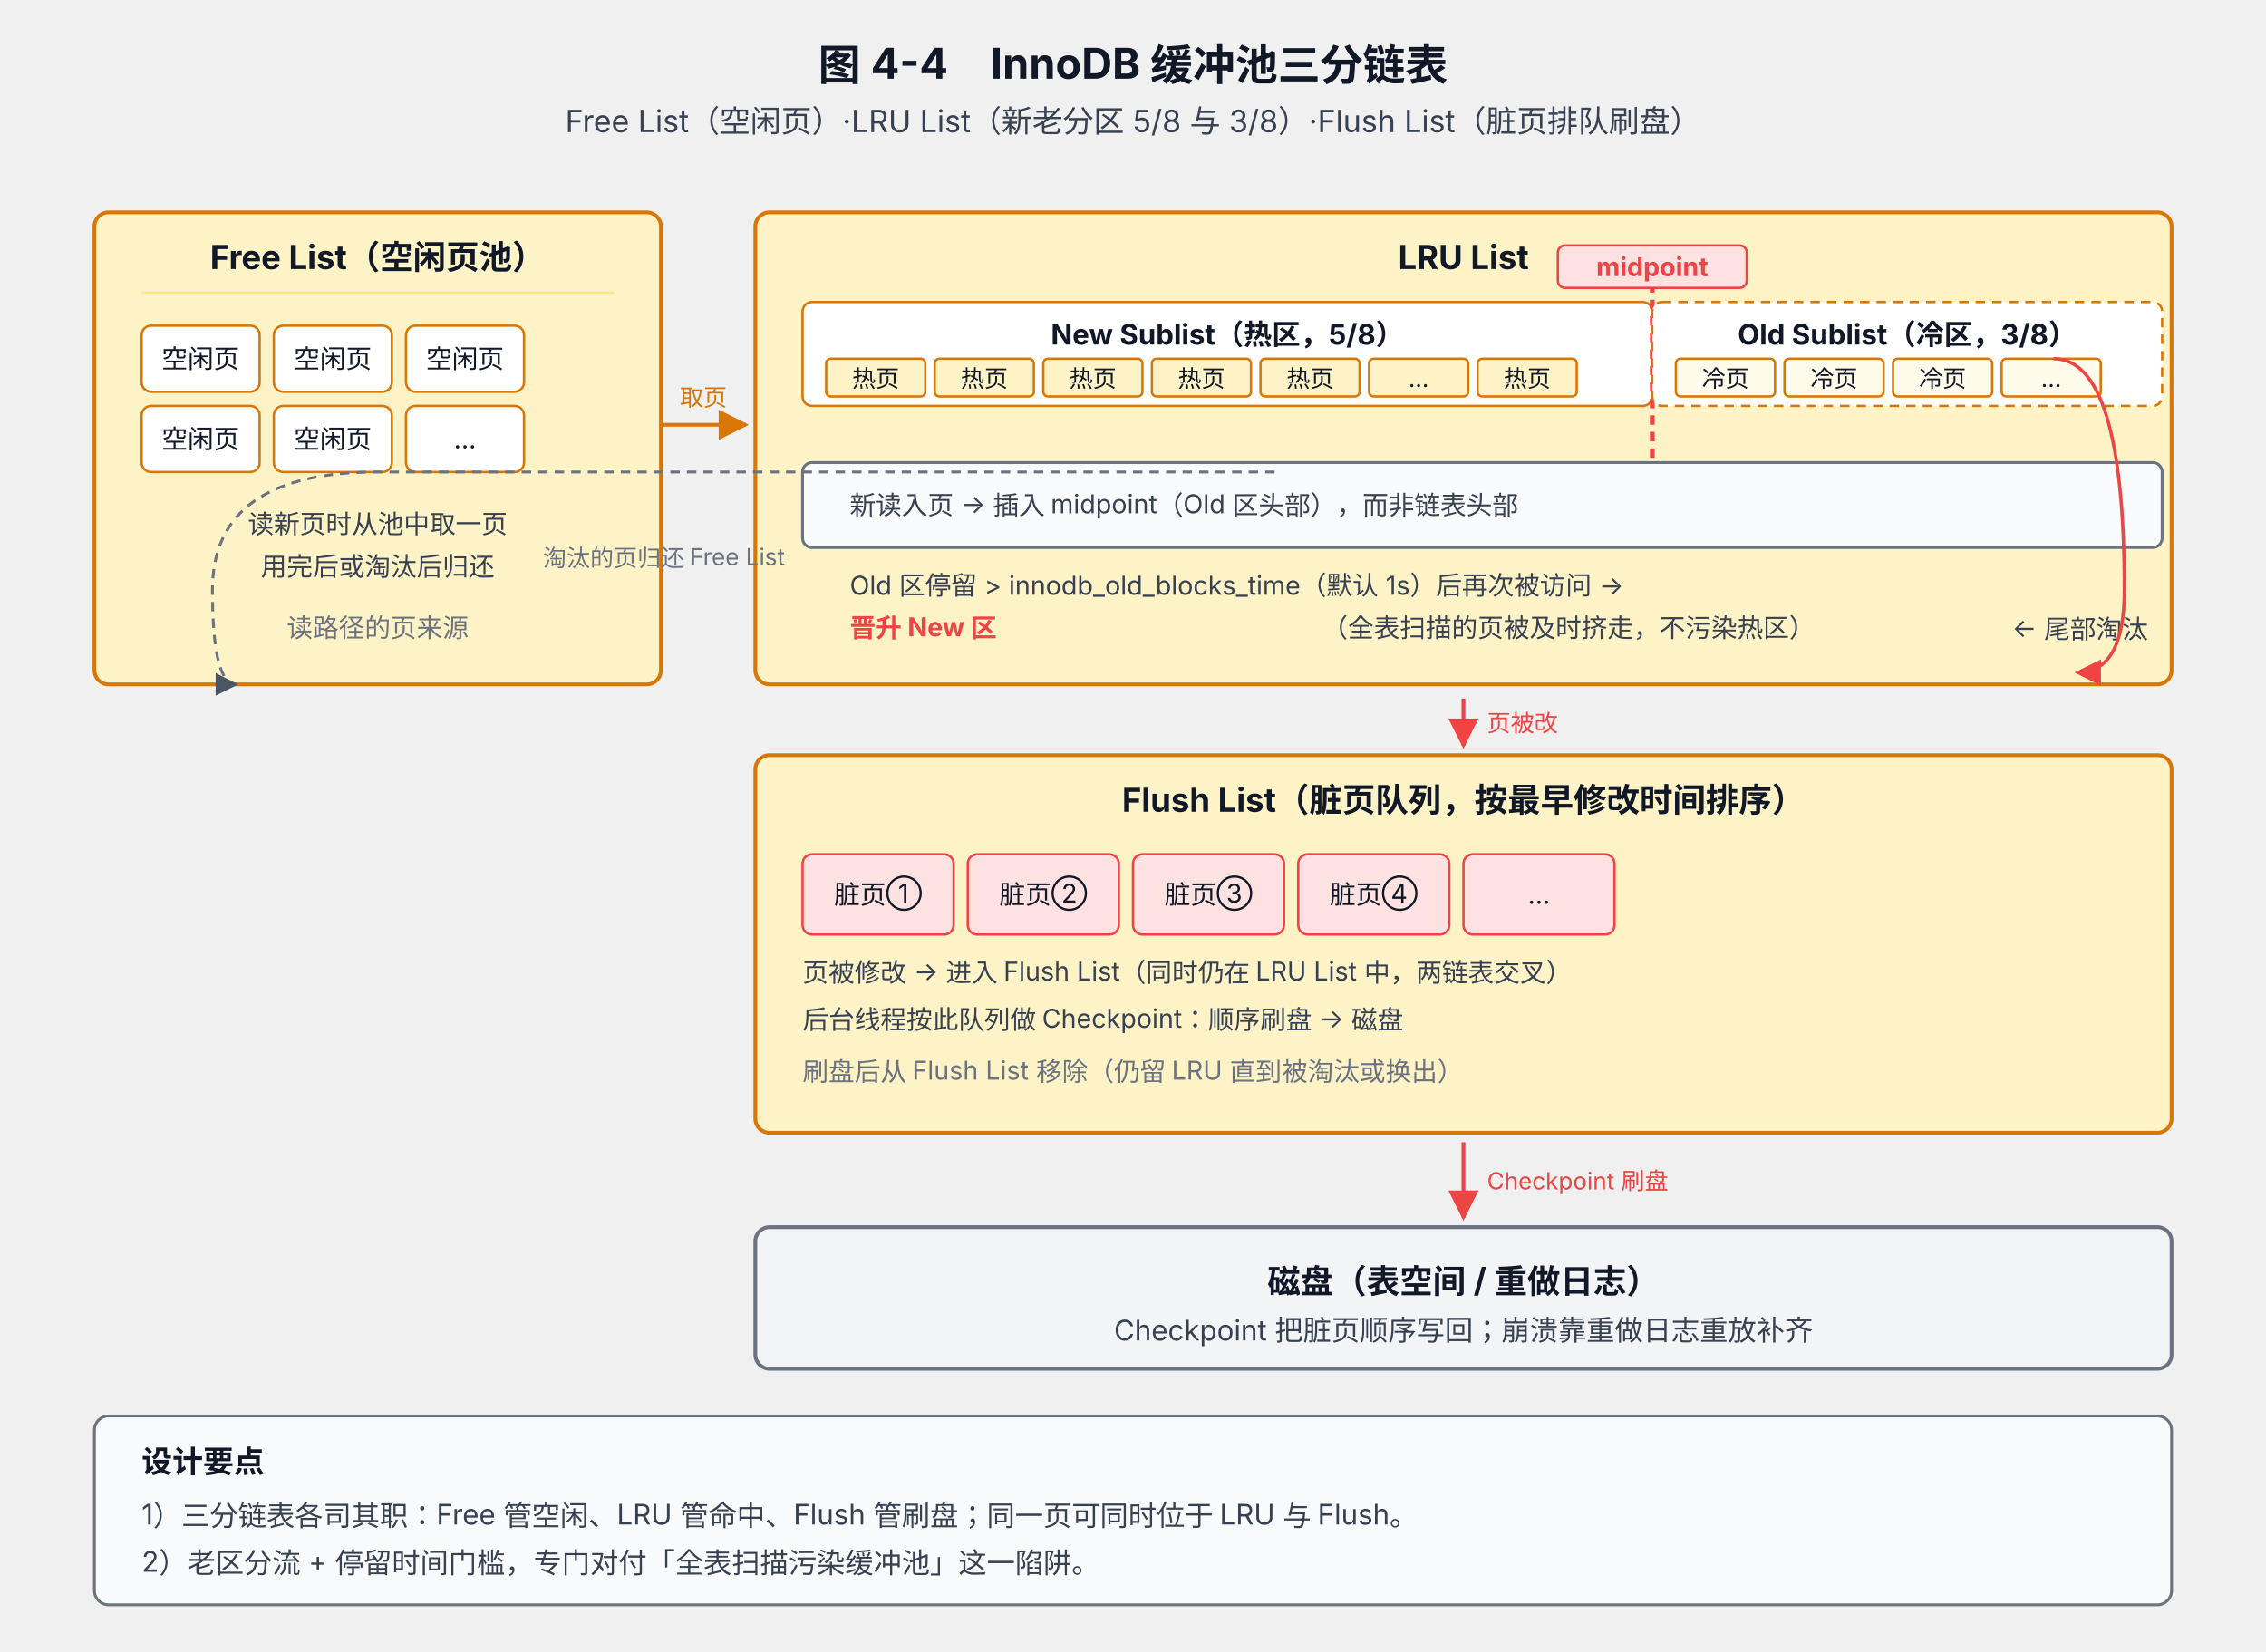
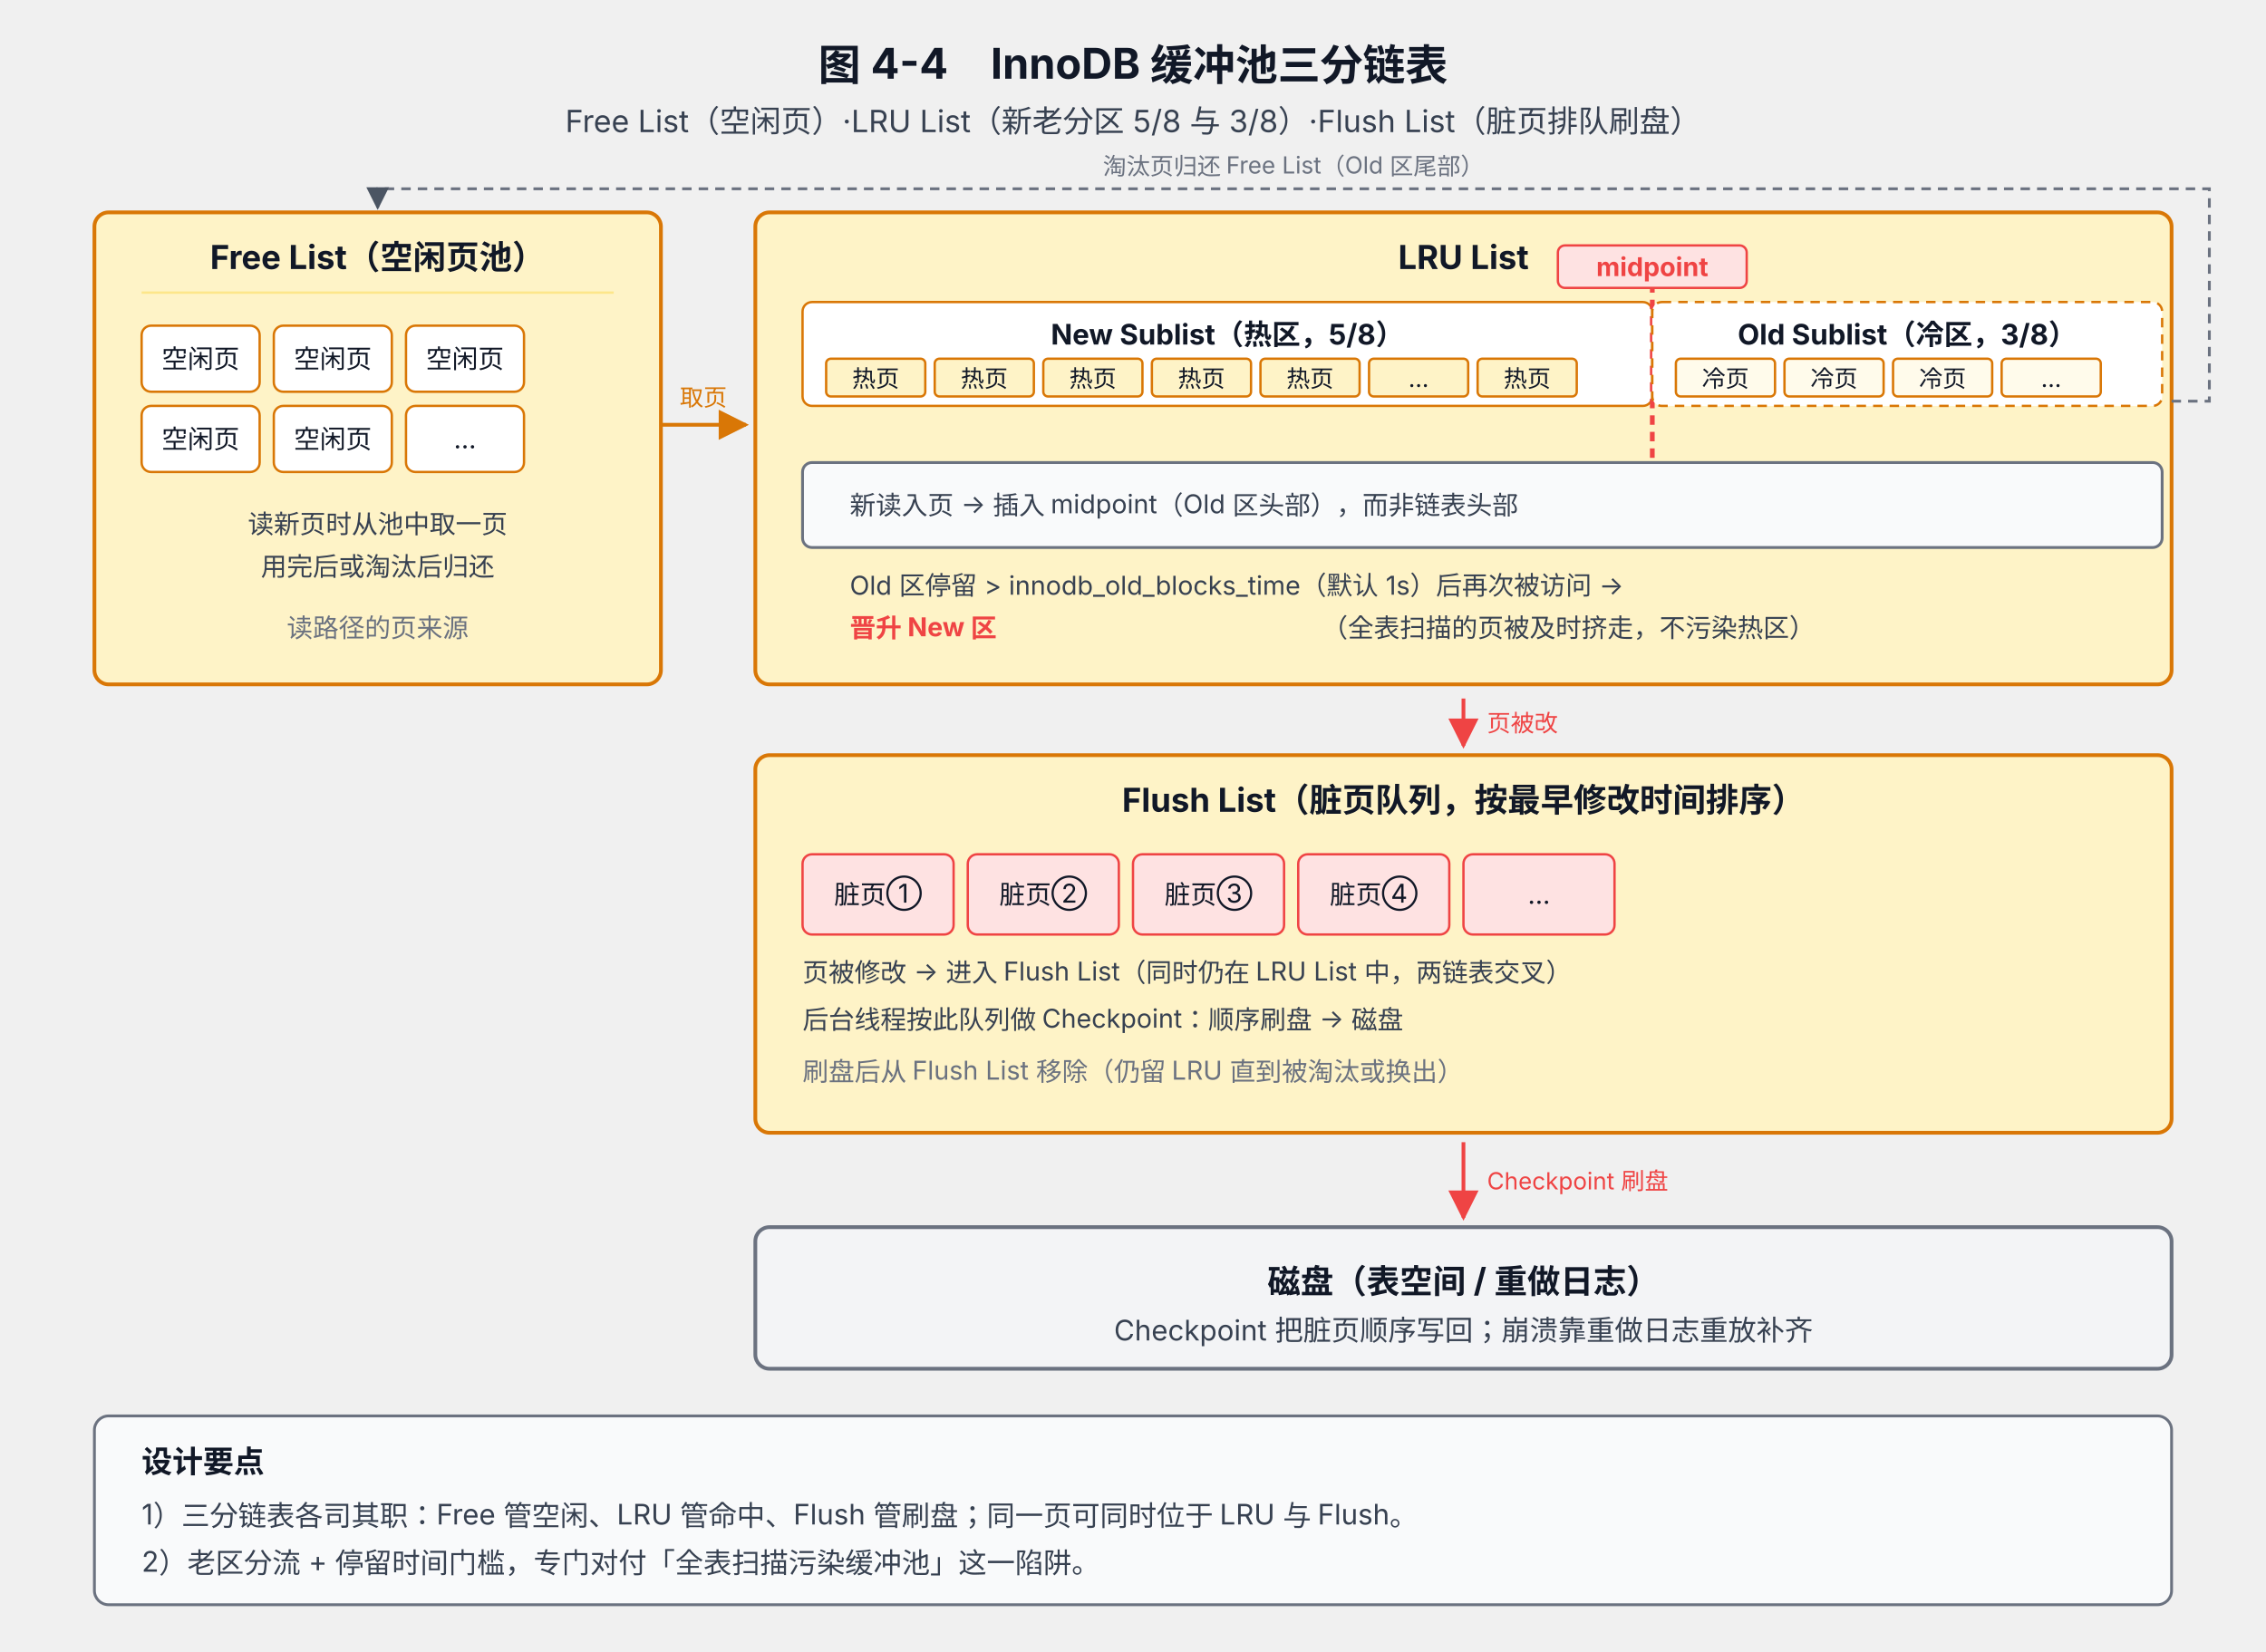
<svg xmlns="http://www.w3.org/2000/svg" viewBox="0 0 960 700" font-family="system-ui, -apple-system, 'PingFang SC', 'Microsoft YaHei', sans-serif">
  <defs>
    <marker id="arrow" viewBox="0 0 10 10" refX="9" refY="5" markerWidth="8" markerHeight="8" orient="auto-start-reverse">
      <path d="M0,0 L10,5 L0,10 z" fill="#4B5563" />
    </marker>
    <marker id="arrowRed" viewBox="0 0 10 10" refX="9" refY="5" markerWidth="8" markerHeight="8" orient="auto-start-reverse">
      <path d="M0,0 L10,5 L0,10 z" fill="#EF4444" />
    </marker>
    <marker id="arrowInd" viewBox="0 0 10 10" refX="9" refY="5" markerWidth="8" markerHeight="8" orient="auto-start-reverse">
      <path d="M0,0 L10,5 L0,10 z" fill="#D97706" />
    </marker>
  </defs>
  <text x="480" y="34" text-anchor="middle" font-size="18" font-weight="700" fill="#111827">图 4-4　InnoDB 缓冲池三分链表</text>
  <text x="480" y="56" text-anchor="middle" font-size="13" fill="#374151">Free List（空闲页）·LRU List（新老分区 5/8 与 3/8）·Flush List（脏页排队刷盘）</text>
  <rect x="40" y="90" width="240" height="200" rx="6" fill="#FEF3C7" stroke="#D97706" stroke-width="1.6" />
  <text x="160" y="114" text-anchor="middle" font-size="14" font-weight="700" fill="#111827">Free List（空闲页池）</text>
  <line x1="60" y1="124" x2="260" y2="124" stroke="#FDE68A" stroke-width="1" />
  <g font-size="11" fill="#111827">
    <rect x="60" y="138" width="50" height="28" rx="4" fill="#FFFFFF" stroke="#D97706" />
    <text x="85" y="156" text-anchor="middle">空闲页</text>
    <rect x="116" y="138" width="50" height="28" rx="4" fill="#FFFFFF" stroke="#D97706" />
    <text x="141" y="156" text-anchor="middle">空闲页</text>
    <rect x="172" y="138" width="50" height="28" rx="4" fill="#FFFFFF" stroke="#D97706" />
    <text x="197" y="156" text-anchor="middle">空闲页</text>
    <rect x="60" y="172" width="50" height="28" rx="4" fill="#FFFFFF" stroke="#D97706" />
    <text x="85" y="190" text-anchor="middle">空闲页</text>
    <rect x="116" y="172" width="50" height="28" rx="4" fill="#FFFFFF" stroke="#D97706" />
    <text x="141" y="190" text-anchor="middle">空闲页</text>
    <rect x="172" y="172" width="50" height="28" rx="4" fill="#FFFFFF" stroke="#D97706" />
    <text x="197" y="190" text-anchor="middle">...</text>
  </g>
  <text x="160" y="226" text-anchor="middle" font-size="11" fill="#374151">读新页时从池中取一页</text>
  <text x="160" y="244" text-anchor="middle" font-size="11" fill="#374151">用完后或淘汰后归还</text>
  <text x="160" y="270" text-anchor="middle" font-size="11" fill="#6B7280">读路径的页来源</text>
  <rect x="320" y="90" width="600" height="200" rx="6" fill="#FEF3C7" stroke="#D97706" stroke-width="1.6" />
  <text x="620" y="114" text-anchor="middle" font-size="14" font-weight="700" fill="#111827">LRU List</text>
  <rect x="340" y="128" width="360" height="44" rx="4" fill="#FFFFFF" stroke="#D97706" />
  <text x="520" y="146" text-anchor="middle" font-size="12" font-weight="700" fill="#111827">New Sublist（热区，5/8）</text>
  <g font-size="10" fill="#111827">
    <rect x="350" y="152" width="42" height="16" rx="2" fill="#FEF3C7" stroke="#D97706" />
    <text x="371" y="164" text-anchor="middle">热页</text>
    <rect x="396" y="152" width="42" height="16" rx="2" fill="#FEF3C7" stroke="#D97706" />
    <text x="417" y="164" text-anchor="middle">热页</text>
    <rect x="442" y="152" width="42" height="16" rx="2" fill="#FEF3C7" stroke="#D97706" />
    <text x="463" y="164" text-anchor="middle">热页</text>
    <rect x="488" y="152" width="42" height="16" rx="2" fill="#FEF3C7" stroke="#D97706" />
    <text x="509" y="164" text-anchor="middle">热页</text>
    <rect x="534" y="152" width="42" height="16" rx="2" fill="#FEF3C7" stroke="#D97706" />
    <text x="555" y="164" text-anchor="middle">热页</text>
    <rect x="580" y="152" width="42" height="16" rx="2" fill="#FEF3C7" stroke="#D97706" />
    <text x="601" y="164" text-anchor="middle">...</text>
    <rect x="626" y="152" width="42" height="16" rx="2" fill="#FEF3C7" stroke="#D97706" />
    <text x="647" y="164" text-anchor="middle">热页</text>
  </g>
  <line x1="700" y1="120" x2="700" y2="200" stroke="#EF4444" stroke-width="2" stroke-dasharray="4,3" />
  <rect x="660" y="104" width="80" height="18" rx="3" fill="#FEE2E2" stroke="#EF4444" />
  <text x="700" y="117" text-anchor="middle" font-size="11" font-weight="700" fill="#EF4444">midpoint</text>
  <rect x="700" y="128" width="216" height="44" rx="4" fill="#FFFFFF" stroke="#D97706" stroke-dasharray="4,3" />
  <text x="808" y="146" text-anchor="middle" font-size="12" font-weight="700" fill="#111827">Old Sublist（冷区，3/8）</text>
  <g font-size="10" fill="#111827">
    <rect x="710" y="152" width="42" height="16" rx="2" fill="#FFFBEB" stroke="#D97706" />
    <text x="731" y="164" text-anchor="middle">冷页</text>
    <rect x="756" y="152" width="42" height="16" rx="2" fill="#FFFBEB" stroke="#D97706" />
    <text x="777" y="164" text-anchor="middle">冷页</text>
    <rect x="802" y="152" width="42" height="16" rx="2" fill="#FFFBEB" stroke="#D97706" />
    <text x="823" y="164" text-anchor="middle">冷页</text>
    <rect x="848" y="152" width="42" height="16" rx="2" fill="#FFFBEB" stroke="#D97706" />
    <text x="869" y="164" text-anchor="middle">...</text>
  </g>
  <rect x="340" y="196" width="576" height="36" rx="4" fill="#F9FAFB" stroke="#6B7280" stroke-width="1.2" />
  <text x="360" y="218" font-size="11" fill="#374151">新读入页 → 插入 midpoint（Old 区头部），而非链表头部</text>
  <text x="360" y="252" font-size="11" fill="#374151">Old 区停留 &gt; innodb_old_blocks_time（默认 1s）后再次被访问 →</text>
  <text x="360" y="270" font-size="11" fill="#EF4444" font-weight="700">晋升 New 区</text>
  <text x="560" y="270" font-size="11" fill="#374151">（全表扫描的页被及时挤走，不污染热区）</text>
-   <text x="910" y="270" text-anchor="end" font-size="11" fill="#374151">← 尾部淘汰</text>
-   <path d="M 870 152 Q 900 152 900 250 Q 900 285 880 285" fill="none" stroke="#EF4444" stroke-width="1.4" marker-end="url(#arrowRed)" />
  <rect x="320" y="320" width="600" height="160" rx="6" fill="#FEF3C7" stroke="#D97706" stroke-width="1.6" />
  <text x="620" y="344" text-anchor="middle" font-size="14" font-weight="700" fill="#111827">Flush List（脏页队列，按最早修改时间排序）</text>
  <g font-size="11" fill="#111827">
    <rect x="340" y="362" width="64" height="34" rx="4" fill="#FEE2E2" stroke="#EF4444" />
    <text x="372" y="383" text-anchor="middle">脏页①</text>
    <rect x="410" y="362" width="64" height="34" rx="4" fill="#FEE2E2" stroke="#EF4444" />
    <text x="442" y="383" text-anchor="middle">脏页②</text>
    <rect x="480" y="362" width="64" height="34" rx="4" fill="#FEE2E2" stroke="#EF4444" />
    <text x="512" y="383" text-anchor="middle">脏页③</text>
    <rect x="550" y="362" width="64" height="34" rx="4" fill="#FEE2E2" stroke="#EF4444" />
    <text x="582" y="383" text-anchor="middle">脏页④</text>
    <rect x="620" y="362" width="64" height="34" rx="4" fill="#FEE2E2" stroke="#EF4444" />
    <text x="652" y="383" text-anchor="middle">...</text>
  </g>
  <text x="340" y="416" font-size="11" fill="#374151">页被修改 → 进入 Flush List（同时仍在 LRU List 中，两链表交叉）</text>
  <text x="340" y="436" font-size="11" fill="#374151">后台线程按此队列做 Checkpoint：顺序刷盘 → 磁盘</text>
  <text x="340" y="458" font-size="11" fill="#6B7280">刷盘后从 Flush List 移除（仍留 LRU 直到被淘汰或换出）</text>
  <path d="M 280 180 L 316 180" fill="none" stroke="#D97706" stroke-width="1.6" marker-end="url(#arrowInd)" />
  <text x="298" y="172" text-anchor="middle" font-size="10" fill="#D97706">取页</text>
  <path d="M 620 296 L 620 316" fill="none" stroke="#EF4444" stroke-width="1.6" marker-end="url(#arrowRed)" />
  <text x="630" y="310" font-size="10" fill="#EF4444">页被改</text>
  <rect x="320" y="520" width="600" height="60" rx="6" fill="#F3F4F6" stroke="#6B7280" stroke-width="1.6" />
  <text x="620" y="548" text-anchor="middle" font-size="14" font-weight="700" fill="#111827">磁盘（表空间 / 重做日志）</text>
  <text x="620" y="568" text-anchor="middle" font-size="12" fill="#374151">Checkpoint 把脏页顺序写回；崩溃靠重做日志重放补齐</text>
  <path d="M 620 484 L 620 516" fill="none" stroke="#EF4444" stroke-width="1.6" marker-end="url(#arrowRed)" />
  <text x="630" y="504" font-size="10" fill="#EF4444">Checkpoint 刷盘</text>
-   <path d="M 540 200 Q 200 200 160 200 Q 90 200 90 250 Q 90 290 100 290" fill="none" stroke="#6B7280" stroke-width="1.2" stroke-dasharray="4,3" marker-end="url(#arrow)" />
-   <text x="230" y="240" font-size="10" fill="#6B7280">淘汰的页归还 Free List</text>
+   <path d="M 920 170 L 936 170 L 936 80 L 160 80 L 160 88" fill="none" stroke="#6B7280" stroke-width="1.2" stroke-dasharray="4,3" marker-end="url(#arrow)" />
+   <text x="548" y="74" text-anchor="middle" font-size="10" fill="#6B7280">淘汰页归还 Free List（Old 区尾部）</text>
  <rect x="40" y="600" width="880" height="80" rx="6" fill="#F9FAFB" stroke="#6B7280" stroke-width="1.2" />
  <text x="60" y="624" font-size="13" font-weight="700" fill="#111827">设计要点</text>
  <text x="60" y="646" font-size="12" fill="#374151">1）三分链表各司其职：Free 管空闲、LRU 管命中、Flush 管刷盘；同一页可同时位于 LRU 与 Flush。</text>
  <text x="60" y="666" font-size="12" fill="#374151">2）老区分流 + 停留时间门槛，专门对付「全表扫描污染缓冲池」这一陷阱。</text>
</svg>
